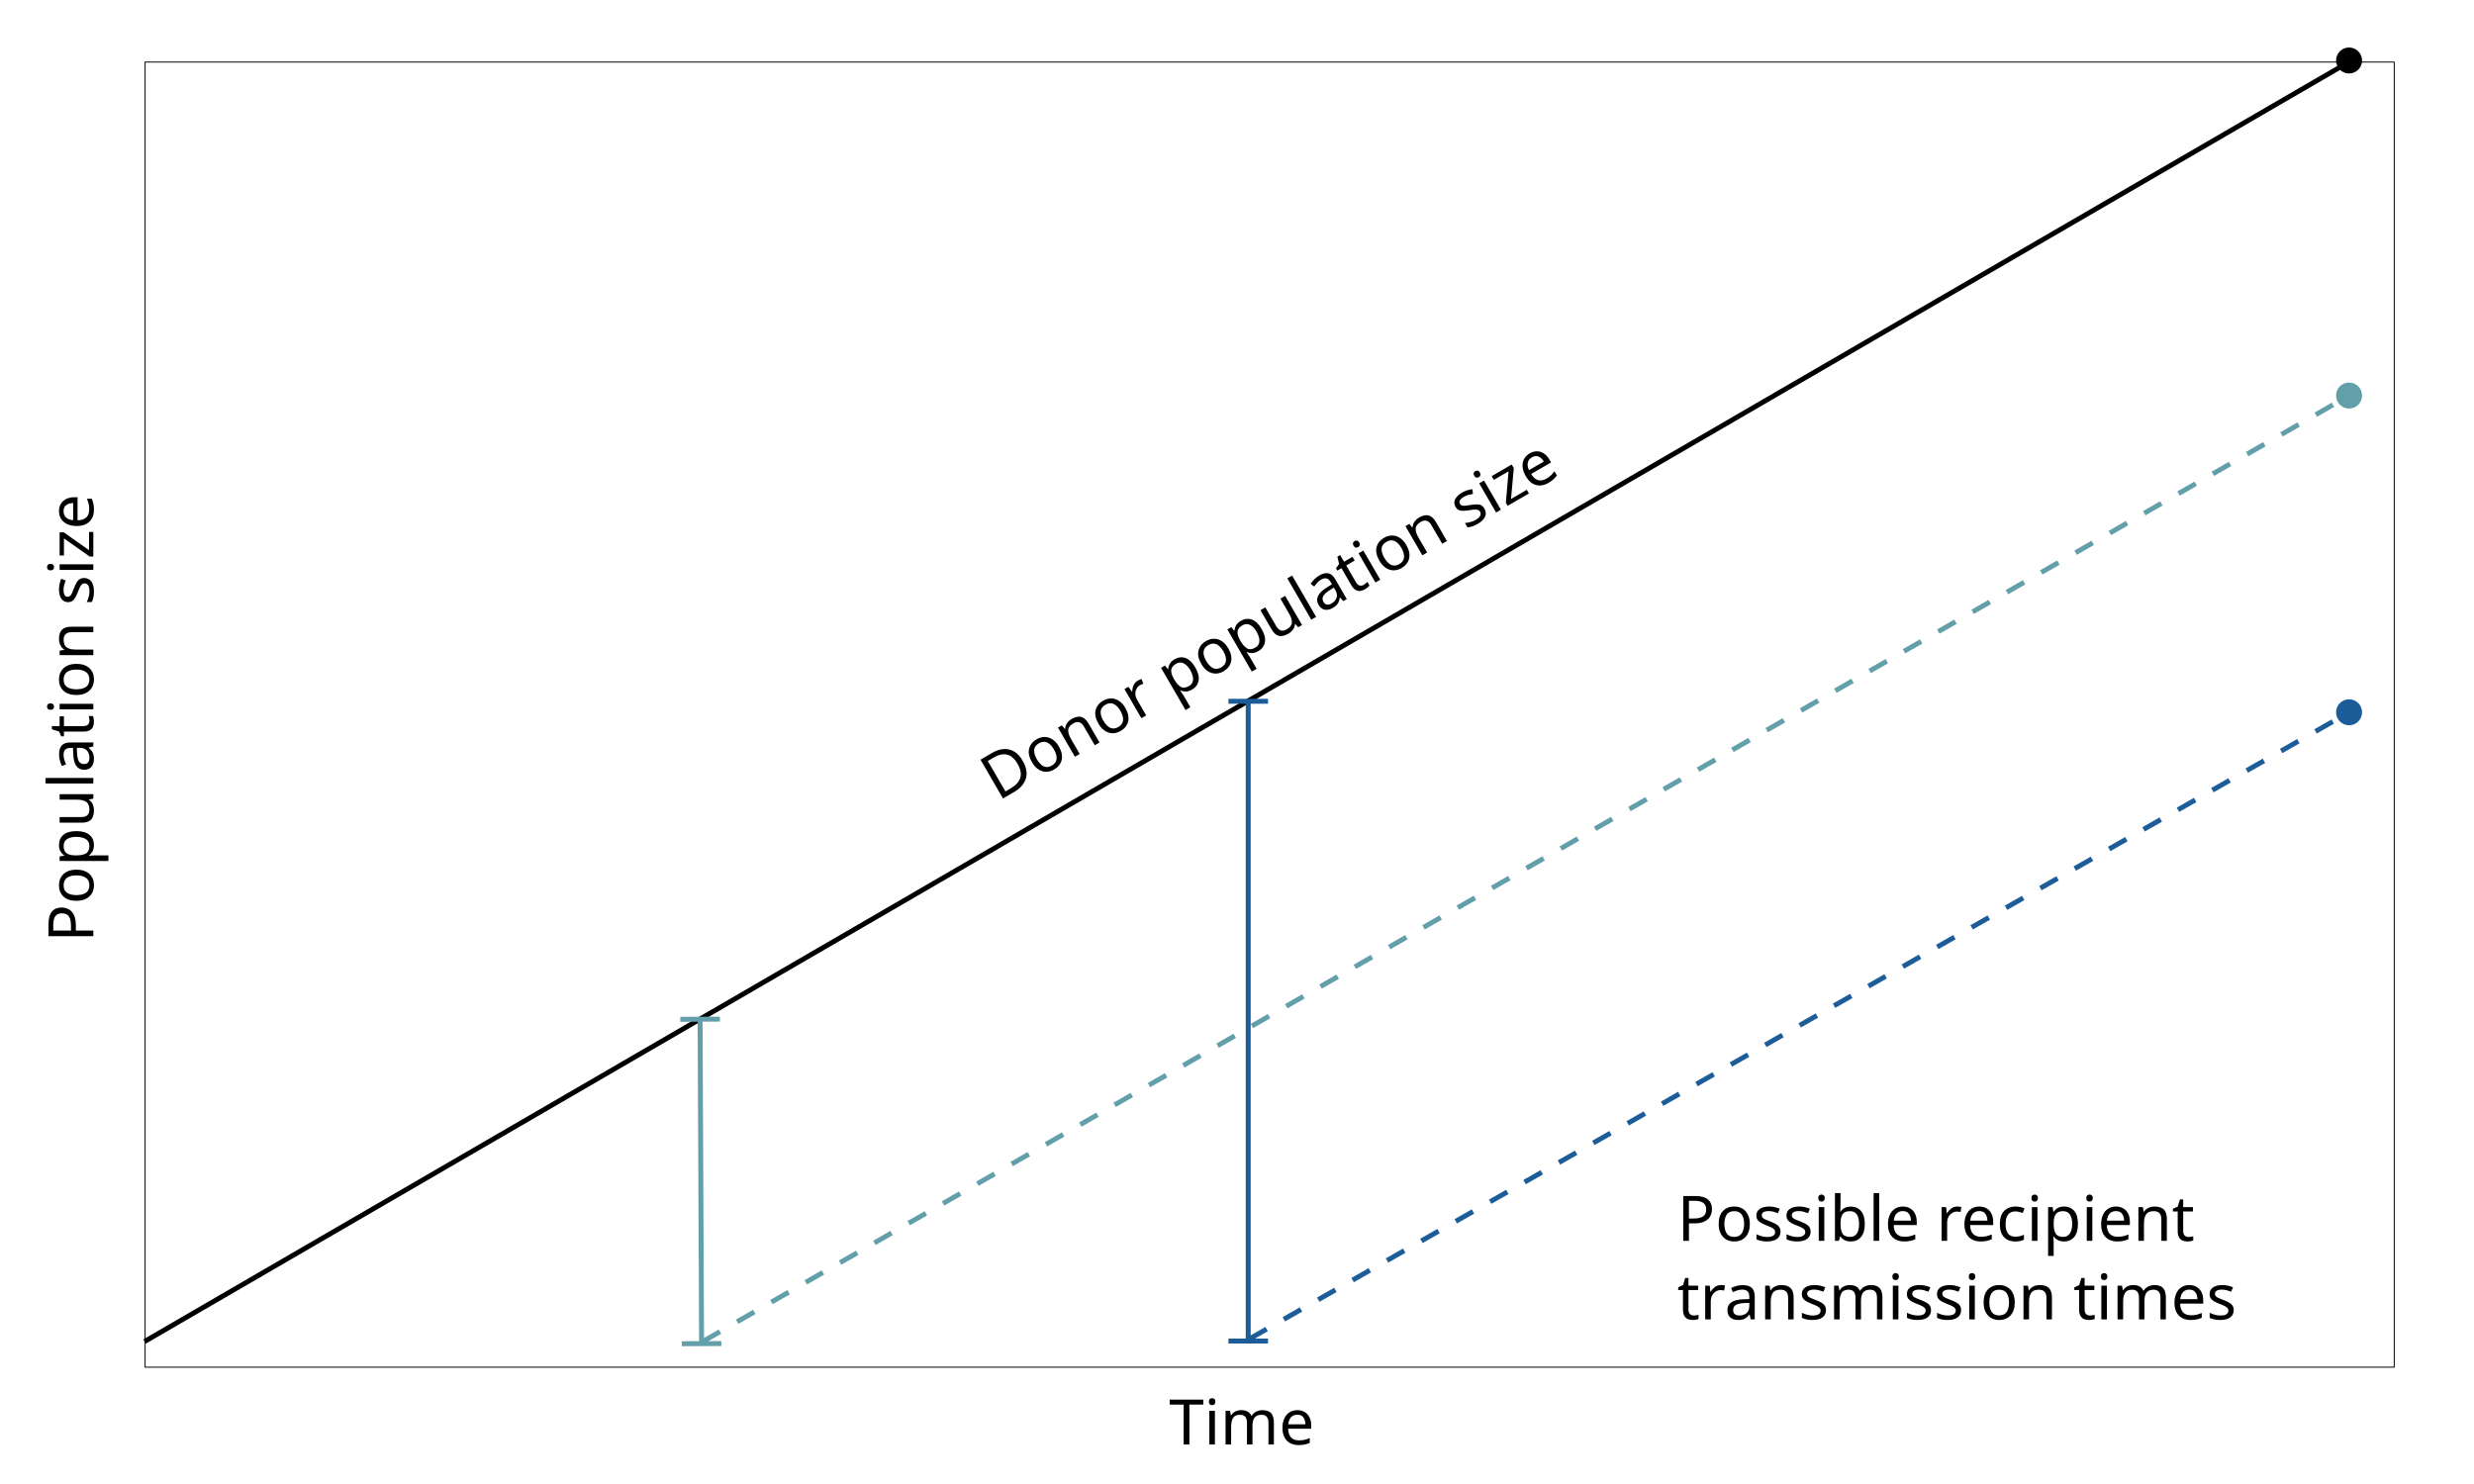
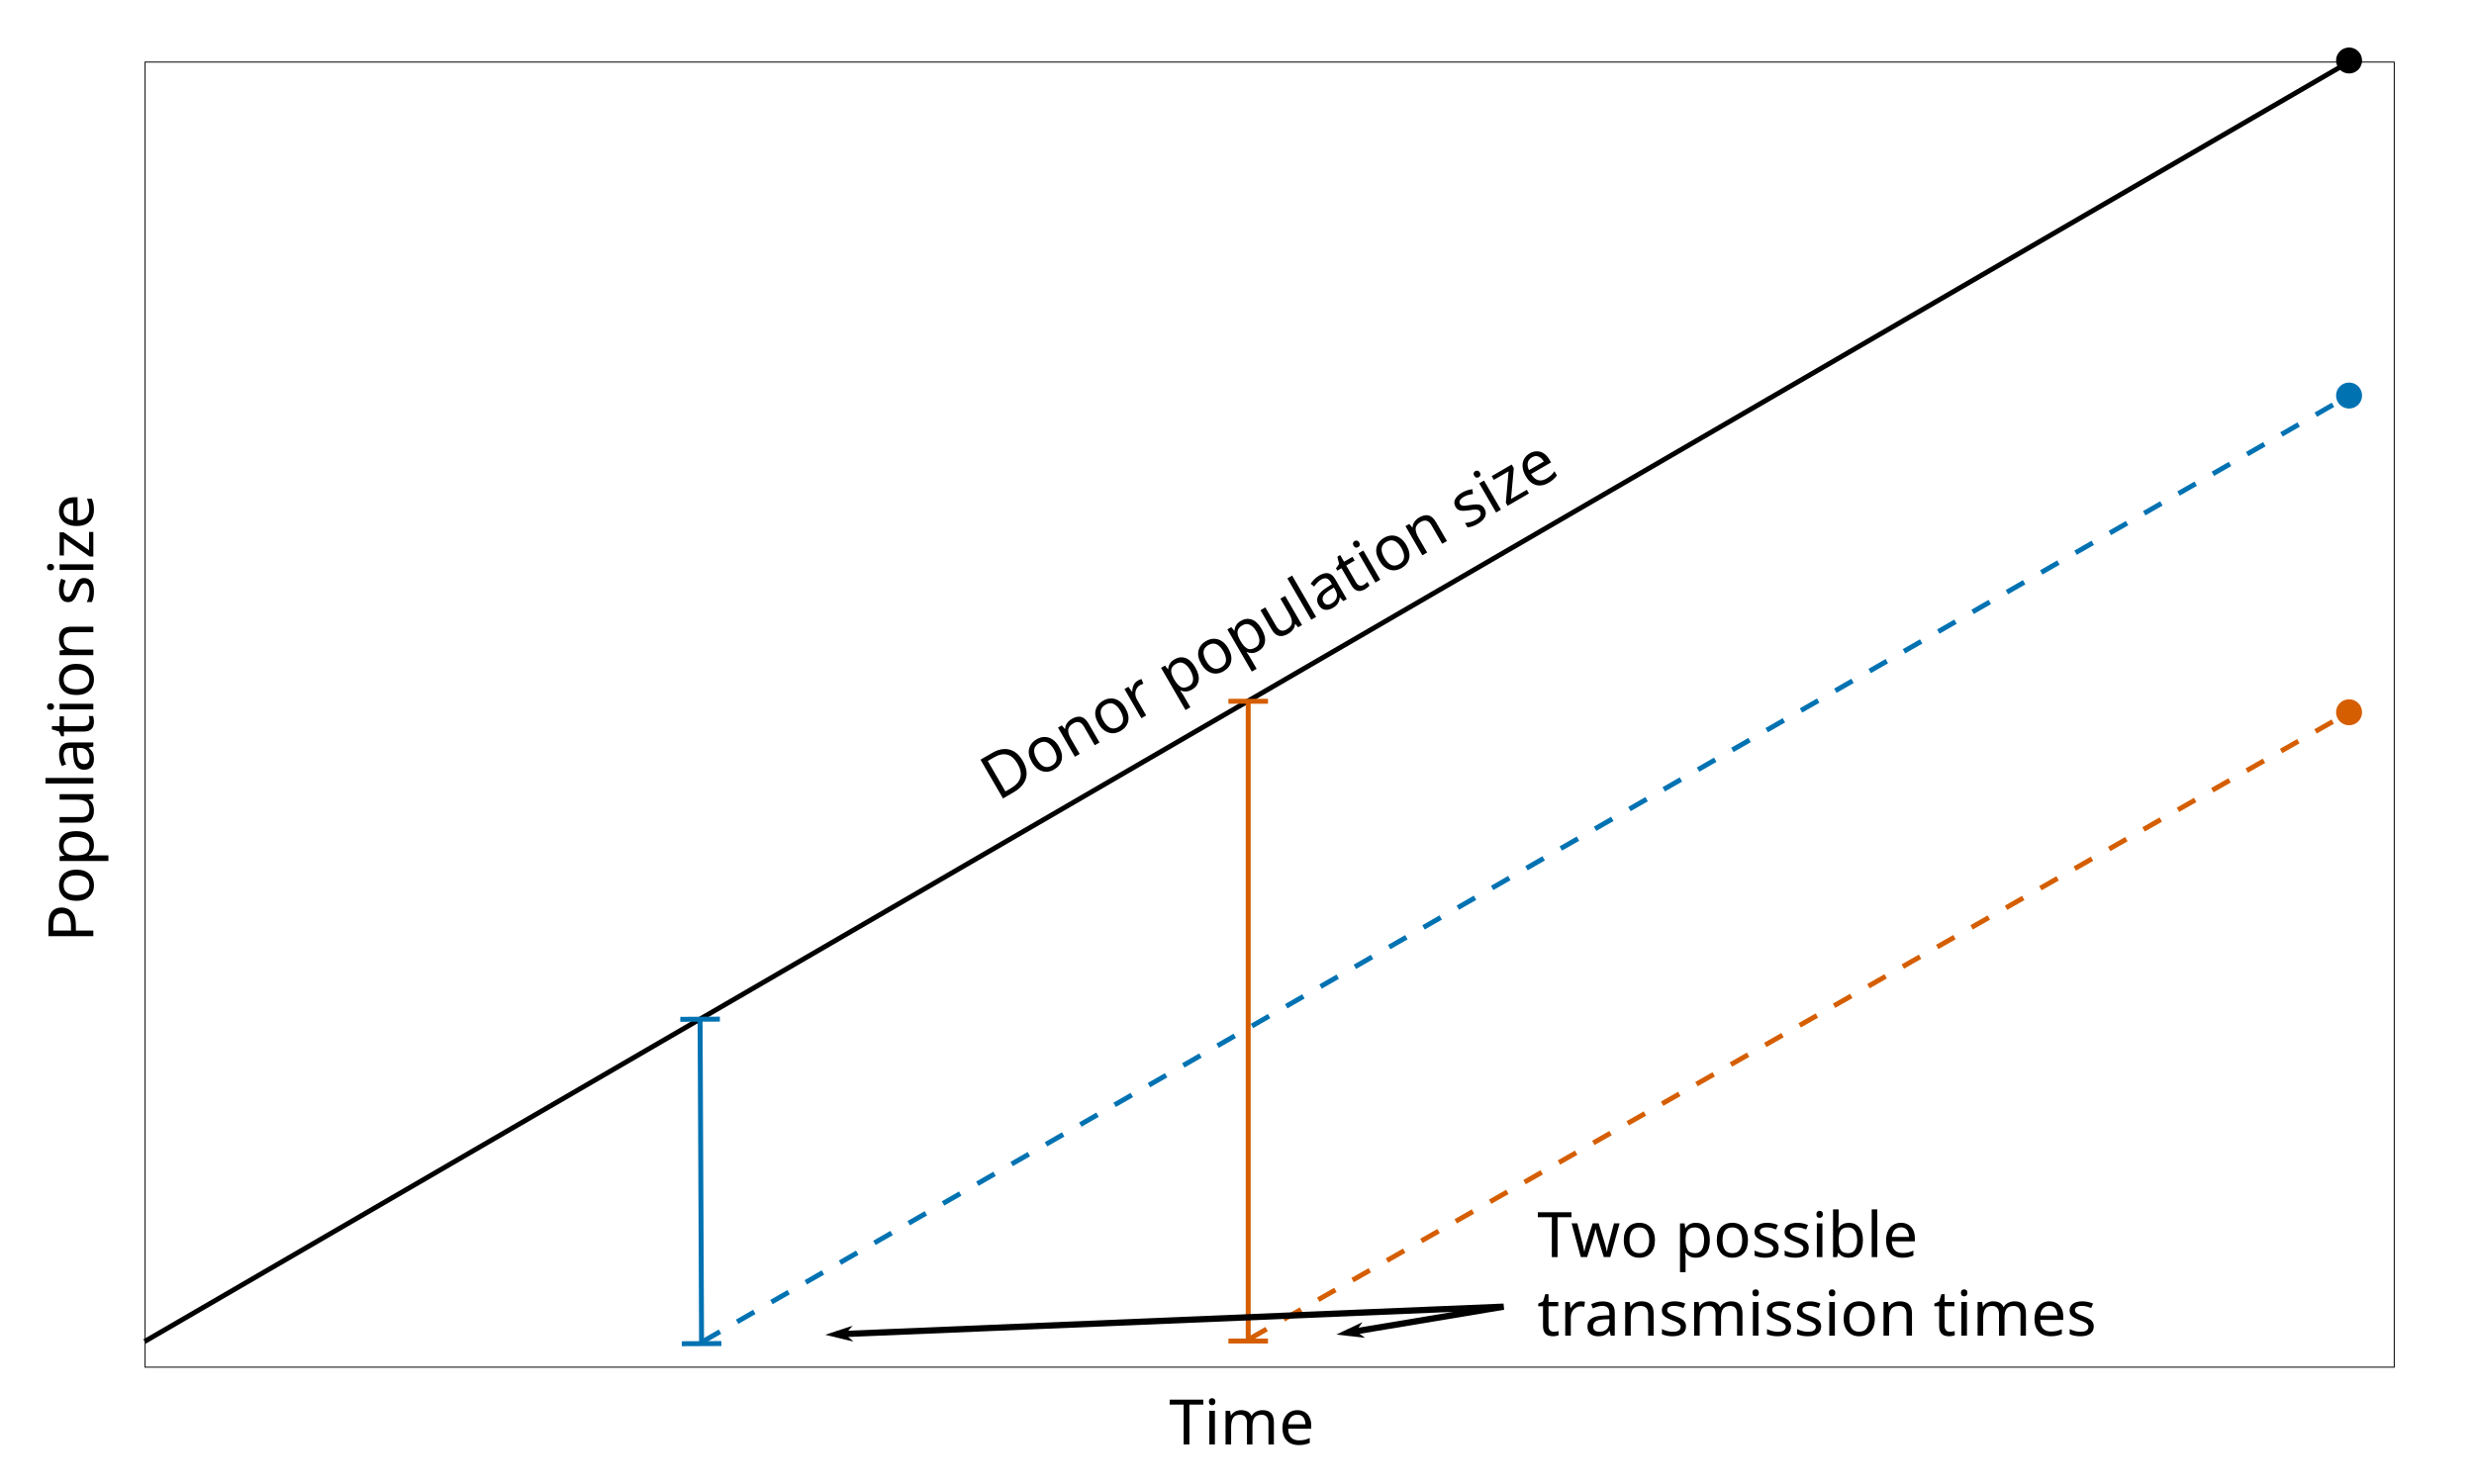
<svg xmlns="http://www.w3.org/2000/svg" width="500mm" height="300mm" viewBox="0 0 500 300" version="1.1" id="svg8" xml:space="preserve">
  <defs id="defs2">
+     <marker orient="auto" refY="0.0" refX="0.0" id="Arrow1Send" style="overflow:visible;">
+       <path id="path8509" d="M 0.0,0.0 L 5.0,-5.0 L -12.5,0.0 L 5.0,5.0 L 0.0,0.0 z " style="fill-rule:evenodd;stroke:#000000;stroke-width:1pt;stroke-opacity:1;fill:#000000;fill-opacity:1" transform="scale(0.2) rotate(180) translate(6,0)" />
+     </marker>
+     <marker orient="auto" refY="0.0" refX="0.0" id="marker8926" style="overflow:visible">
+       <path id="path8924" d="M 0.0,0.0 L 5.0,-5.0 L -12.5,0.0 L 5.0,5.0 L 0.0,0.0 z " style="fill-rule:evenodd;stroke:#000000;stroke-width:1pt;stroke-opacity:1;fill:#000000;fill-opacity:1" transform="scale(0.2) translate(6,0)" />
+     </marker>
+     <marker orient="auto" refY="0.0" refX="0.0" id="Arrow2Send" style="overflow:visible;">
+       <path id="path8527" style="fill-rule:evenodd;stroke-width:0.625;stroke-linejoin:round;stroke:#000000;stroke-opacity:1;fill:#000000;fill-opacity:1" d="M 8.719,4.034 L -2.207,0.016 L 8.719,-4.002 C 6.973,-1.63 6.983,1.616 8.719,4.034 z " transform="scale(0.3) rotate(180) translate(-2.3,0)" />
+     </marker>
+     <marker orient="auto" refY="0.0" refX="0.0" id="Arrow1Sstart" style="overflow:visible">
+       <path id="path8506" d="M 0.0,0.0 L 5.0,-5.0 L -12.5,0.0 L 5.0,5.0 L 0.0,0.0 z " style="fill-rule:evenodd;stroke:#000000;stroke-width:1pt;stroke-opacity:1;fill:#000000;fill-opacity:1" transform="scale(0.2) translate(6,0)" />
+     </marker>
+     <marker orient="auto" refY="0.0" refX="0.0" id="Arrow1Mstart" style="overflow:visible">
+       <path id="path8500" d="M 0.0,0.0 L 5.0,-5.0 L -12.5,0.0 L 5.0,5.0 L 0.0,0.0 z " style="fill-rule:evenodd;stroke:#000000;stroke-width:1pt;stroke-opacity:1;fill:#000000;fill-opacity:1" transform="scale(0.4) translate(10,0)" />
+     </marker>
    <marker preserveAspectRatio="xMidYMid" viewBox="0 0 1 8" markerHeight="8" markerWidth="1" orient="auto" refY="0" refX="0" id="marker1518" style="overflow:visible">
-       <path id="path1516" d="M 0,4 V -4" style="fill:none;stroke:#639fab;stroke-width:1;stroke-opacity:1" />
+       <path id="path1516" d="M 0,4 V -4" style="fill:none;stroke:#0072b2;stroke-width:1;stroke-opacity:1" />
    </marker>
    <marker preserveAspectRatio="xMidYMid" viewBox="0 0 1 8" markerHeight="8" markerWidth="1" orient="auto" refY="0" refX="0" id="marker1490" style="overflow:visible">
-       <path id="path1488" d="M 0,4 V -4" style="fill:none;stroke:#639fab;stroke-width:1;stroke-opacity:1" />
+       <path id="path1488" d="M 0,4 V -4" style="fill:none;stroke:#0072b2;stroke-width:1;stroke-opacity:1" />
    </marker>
    <marker style="overflow:visible" id="marker16638" refX="0" refY="0" orient="auto" markerWidth="1" markerHeight="8" viewBox="0 0 1 8" preserveAspectRatio="xMidYMid">
-       <path style="fill:none;stroke:#1c5d99;stroke-width:1;stroke-opacity:1" d="M 0,4 V -4" id="path16636" />
+       <path style="fill:none;stroke:#d55e00;stroke-width:1;stroke-opacity:1" d="M 0,4 V -4" id="path16636" />
    </marker>
    <marker style="overflow:visible" id="Stop" refX="0" refY="0" orient="auto" markerWidth="1" markerHeight="8" viewBox="0 0 1 8" preserveAspectRatio="xMidYMid">
-       <path style="fill:none;stroke:#1c5d99;stroke-width:1;stroke-opacity:1" d="M 0,4 V -4" id="path171" />
+       <path style="fill:none;stroke:#d55e00;stroke-width:1;stroke-opacity:1" d="M 0,4 V -4" id="path171" />
    </marker>
    <rect x="562.741" y="1135.842" width="504.659" height="261.409" id="rect13130" />
    <clipPath clipPathUnits="userSpaceOnUse" id="clipPath4344">
      <rect style="fill:#00ff00;fill-opacity:0.415;stroke:none;stroke-width:0.265;stroke-dasharray:none" id="rect4346" width="448.295" height="200.263" x="30.506" y="54.441" />
    </clipPath>
  </defs>
  <g id="layer2" style="display:inline;opacity:1">
    <path id="rect10265" style="fill:none;stroke:#000000;stroke-width:0.197;stroke-dasharray:none;stroke-opacity:1" d="M 29.324,12.548 H 483.88 V 276.384 H 29.324 Z" />
    <text xml:space="preserve" style="font-style:normal;font-variant:normal;font-weight:normal;font-stretch:normal;font-size:12.7px;font-family:'CMU Sans Serif';-inkscape-font-specification:'CMU Sans Serif, Normal';font-variant-ligatures:normal;font-variant-caps:normal;font-variant-numeric:normal;fill:#000000;fill-opacity:1;stroke:none;stroke-width:0.2;stroke-dasharray:none;stroke-opacity:1" x="236.271" y="292.011" id="text12863">
      <tspan id="tspan12861" style="font-style:normal;font-variant:normal;font-weight:normal;font-stretch:normal;font-size:12.7px;font-family:'CMU Sans Serif';-inkscape-font-specification:'CMU Sans Serif, Normal';font-variant-ligatures:normal;font-variant-caps:normal;font-variant-numeric:normal;fill:#000000;fill-opacity:1;stroke:none;stroke-width:0.2" x="236.271" y="292.011">Time</tspan>
    </text>
    <g id="g13047" transform="rotate(-90,107.6726,131.0697)" style="">
      <text xml:space="preserve" style="font-style:normal;font-variant:normal;font-weight:normal;font-stretch:normal;font-size:12.7px;font-family:'CMU Sans Serif';-inkscape-font-specification:'CMU Sans Serif, Normal';font-variant-ligatures:normal;font-variant-caps:normal;font-variant-numeric:normal;opacity:1;fill:#000000;fill-opacity:1;stroke:none;stroke-width:0.2;stroke-dasharray:none;stroke-opacity:1" x="48.249" y="42.259" id="text12863-6">
        <tspan id="tspan12861-8" style="font-style:normal;font-variant:normal;font-weight:normal;font-stretch:normal;font-size:12.7px;font-family:'CMU Sans Serif';-inkscape-font-specification:'CMU Sans Serif, Normal';font-variant-ligatures:normal;font-variant-caps:normal;font-variant-numeric:normal;fill:#000000;fill-opacity:1;stroke:none;stroke-width:0.2" x="48.249" y="42.259">Population size</tspan>
        <tspan x="48.249" y="58.134" id="tspan2869" />
      </text>
    </g>
    <text xml:space="preserve" id="text13128" style="font-style:normal;font-variant:normal;font-weight:normal;font-stretch:normal;font-size:48px;font-family:'CMU Sans Serif';-inkscape-font-specification:'CMU Sans Serif, Normal';font-variant-ligatures:normal;font-variant-caps:normal;font-variant-numeric:normal;white-space:pre;shape-inside:url(#rect13130);display:inline;fill:#000000;fill-opacity:1;stroke:none;stroke-width:0.756;stroke-dasharray:none;stroke-opacity:1" transform="scale(0.2645833)" />
    <path style="fill:#000000;fill-opacity:1;stroke:#000000;stroke-width:1;stroke-dasharray:none;stroke-opacity:1" d="M 29.226,271.191 474.5,12.661" id="path13162" />
-     <g id="g14169" transform="translate(112.8147,-5.291667)" style="stroke:#639fab;stroke-width:1;stroke-dasharray:4, 4;stroke-dashoffset:0;stroke-opacity:1">
-       <path style="opacity:1;fill:#000000;fill-opacity:1;stroke:#639fab;stroke-width:1;stroke-dasharray:4, 4;stroke-dashoffset:0;stroke-opacity:1" d="M 29.226,276.483 361.936,85.254" id="path13162-9" />
+     <g id="g14169" transform="translate(112.8147,-5.291667)" style="stroke:#0072b2;stroke-width:1;stroke-dasharray:4, 4;stroke-dashoffset:0;stroke-opacity:1">
+       <path style="opacity:1;fill:#000000;fill-opacity:1;stroke:#0072b2;stroke-width:1;stroke-dasharray:4, 4;stroke-dashoffset:0;stroke-opacity:1" d="M 29.226,276.483 361.936,85.254" id="path13162-9" />
    </g>
-     <g id="g14190" transform="translate(110.4728,-5.291667)" style="fill:none;fill-opacity:1;stroke:#1c5d99;stroke-width:1;stroke-dasharray:4, 4;stroke-dashoffset:0;stroke-opacity:1">
-       <g id="g14169-9" transform="translate(112.8147)" style="opacity:1;fill:none;fill-opacity:1;stroke:#1c5d99;stroke-width:1;stroke-dasharray:4, 4;stroke-dashoffset:0;stroke-opacity:1">
-         <path style="opacity:1;fill:none;fill-opacity:1;stroke:#1c5d99;stroke-width:1;stroke-dasharray:4, 4;stroke-dashoffset:0;stroke-opacity:1" d="M 29.226,275.954 251.463,149.283" id="path13162-9-8" />
+     <g id="g14190" transform="translate(110.4728,-5.291667)" style="fill:none;fill-opacity:1;stroke:#d55e00;stroke-width:1;stroke-dasharray:4, 4;stroke-dashoffset:0;stroke-opacity:1">
+       <g id="g14169-9" transform="translate(112.8147)" style="opacity:1;fill:none;fill-opacity:1;stroke:#d55e00;stroke-width:1;stroke-dasharray:4, 4;stroke-dashoffset:0;stroke-opacity:1">
+         <path style="opacity:1;fill:none;fill-opacity:1;stroke:#d55e00;stroke-width:1;stroke-dasharray:4, 4;stroke-dashoffset:0;stroke-opacity:1" d="M 29.226,275.954 251.463,149.283" id="path13162-9-8" />
      </g>
    </g>
-     <path style="fill:none;fill-opacity:1;stroke:#639fab;stroke-width:1;stroke-dasharray:none;stroke-dashoffset:0;stroke-opacity:1;marker-start:url(#marker1490);marker-end:url(#marker1518)" d="m 141.791,271.625 -0.302,-65.583" id="path15787" />
-     <path style="fill:none;fill-opacity:1;stroke:#1c5d99;stroke-width:1;stroke-dasharray:none;stroke-dashoffset:0;stroke-opacity:1;marker-start:url(#Stop);marker-end:url(#marker16638)" d="M 252.266,271.097 V 141.763" id="path15824" />
+     <path style="fill:none;fill-opacity:1;stroke:#0072b2;stroke-width:1;stroke-dasharray:none;stroke-dashoffset:0;stroke-opacity:1;marker-start:url(#marker1490);marker-end:url(#marker1518)" d="m 141.791,271.625 -0.302,-65.583" id="path15787" />
+     <path style="fill:none;fill-opacity:1;stroke:#d55e00;stroke-width:1;stroke-dasharray:none;stroke-dashoffset:0;stroke-opacity:1;marker-start:url(#Stop);marker-end:url(#marker16638)" d="M 252.266,271.097 V 141.763" id="path15824" />
    <text xml:space="preserve" style="font-style:normal;font-variant:normal;font-weight:normal;font-stretch:normal;font-size:12.7px;font-family:'CMU Sans Serif';-inkscape-font-specification:'CMU Sans Serif, Normal';font-variant-ligatures:normal;font-variant-caps:normal;font-variant-numeric:normal;fill:#000000;fill-opacity:1;stroke:none;stroke-width:1;stroke-dasharray:none;stroke-dashoffset:0;stroke-opacity:1" x="93.13" y="241.331" id="text21649" transform="rotate(-30.11391)">
      <tspan id="tspan21647" style="fill:#000000;fill-opacity:1;stroke:none;stroke-width:1;stroke-dasharray:none;stroke-opacity:1" x="93.13" y="241.331">Donor population size</tspan>
    </text>
-     <text xml:space="preserve" style="font-style:normal;font-variant:normal;font-weight:normal;font-stretch:normal;font-size:12.7px;font-family:'CMU Sans Serif';-inkscape-font-specification:'CMU Sans Serif, Normal';font-variant-ligatures:normal;font-variant-caps:normal;font-variant-numeric:normal;fill:#000000;fill-opacity:1;stroke:none;stroke-width:1;stroke-dasharray:none;stroke-dashoffset:0;stroke-opacity:1" x="338.961" y="250.845" id="text21692">
-       <tspan id="tspan21690" style="stroke-width:1" x="338.961" y="250.845">Possible recipient</tspan>
-       <tspan style="stroke-width:1" x="338.961" y="266.72" id="tspan21694">transmission times</tspan>
+     <text xml:space="preserve" style="font-style:normal;font-variant:normal;font-weight:normal;font-stretch:normal;font-size:12.7px;font-family:'CMU Sans Serif';-inkscape-font-specification:'CMU Sans Serif, Normal';font-variant-ligatures:normal;font-variant-caps:normal;font-variant-numeric:normal;fill:#000000;fill-opacity:1;stroke:none;stroke-width:1;stroke-dasharray:none;stroke-dashoffset:0;stroke-opacity:1" x="310.677" y="254.134" id="text21692">
+       <tspan style="stroke-width:1" x="310.677" y="254.134" id="tspan21694">Two possible</tspan>
+       <tspan style="stroke-width:1" x="310.677" y="270.009" id="tspan8490">transmission times</tspan>
    </text>
    <circle style="fill:#000000;stroke:none;stroke-width:0.427" id="path1097" cx="474.751" cy="12.229" r="2.628" />
-     <g id="g1724" transform="translate(-1.3749964e-5,67.73337)">
-       <circle style="display:inline;opacity:1;fill:#639fab;stroke:none;stroke-width:0.427;fill-opacity:1" id="path1097-3" cx="474.751" cy="12.229" r="2.628" />
+     <g id="g1724" transform="translate(-1.3749964e-5,67.73337)" style="fill:#0072b2;fill-opacity:1">
+       <circle style="display:inline;opacity:1;fill:#0072b2;stroke:none;stroke-width:0.427;fill-opacity:1" id="path1097-3" cx="474.751" cy="12.229" r="2.628" />
    </g>
-     <g id="g1745" transform="translate(1.3749964e-5,64.02914)" style="fill:#1c5d99;fill-opacity:1">
-       <g id="g1724-6" transform="translate(-1.3749964e-5,67.73337)" style="display:inline;opacity:1;fill:#1c5d99;fill-opacity:1">
-         <circle style="display:inline;opacity:1;fill:#1c5d99;stroke:none;stroke-width:0.427;fill-opacity:1" id="path1097-3-7" cx="474.751" cy="12.229" r="2.628" />
+     <g id="g1745" transform="translate(1.3749964e-5,64.02914)" style="fill:#d55e00;fill-opacity:1">
+       <g id="g1724-6" transform="translate(-1.3749964e-5,67.73337)" style="display:inline;opacity:1;fill:#d55e00;fill-opacity:1">
+         <circle style="display:inline;opacity:1;fill:#d55e00;stroke:none;stroke-width:0.427;fill-opacity:1" id="path1097-3-7" cx="474.751" cy="12.229" r="2.628" />
      </g>
    </g>
+     <path style="fill:none;stroke:#000000;stroke-width:1.265;stroke-linecap:butt;stroke-linejoin:miter;stroke-opacity:1;stroke-miterlimit:4;stroke-dasharray:none;marker-start:url(#marker8926);marker-end:url(#Arrow1Send)" d="m 272.316,269.414 31.573,-5.262 -134.842,5.591" id="path8492" />
  </g>
</svg>
